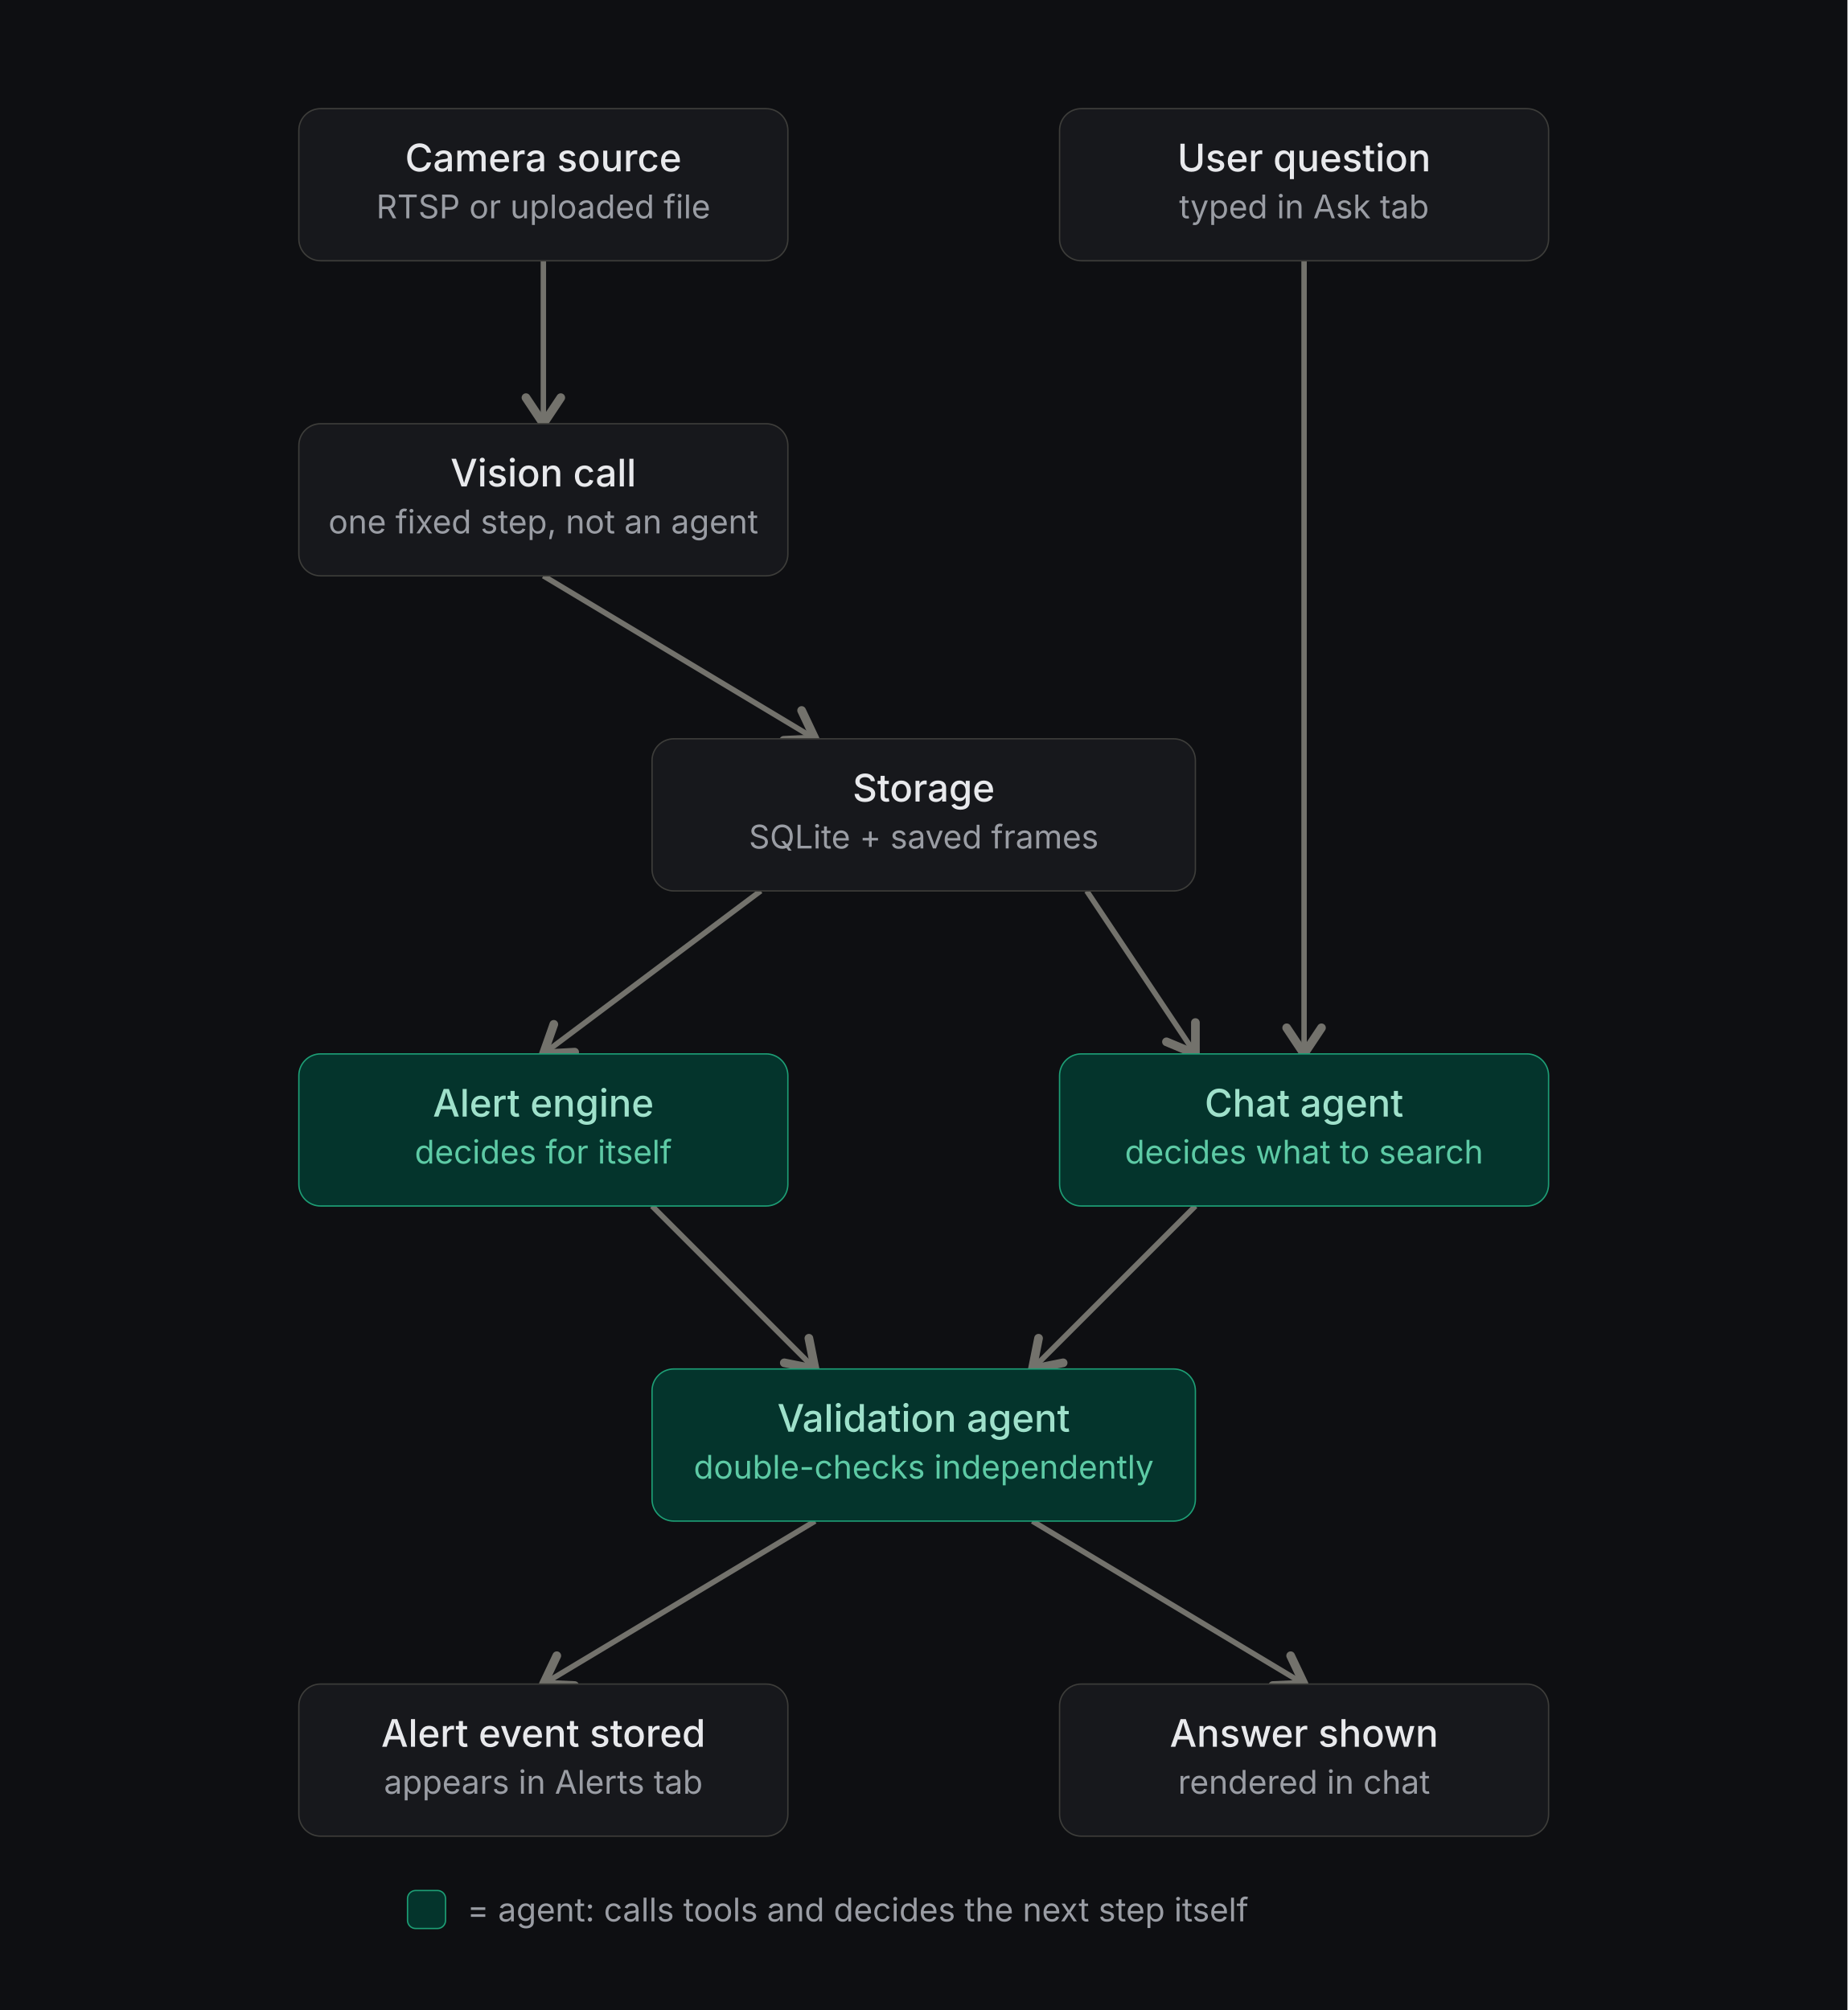
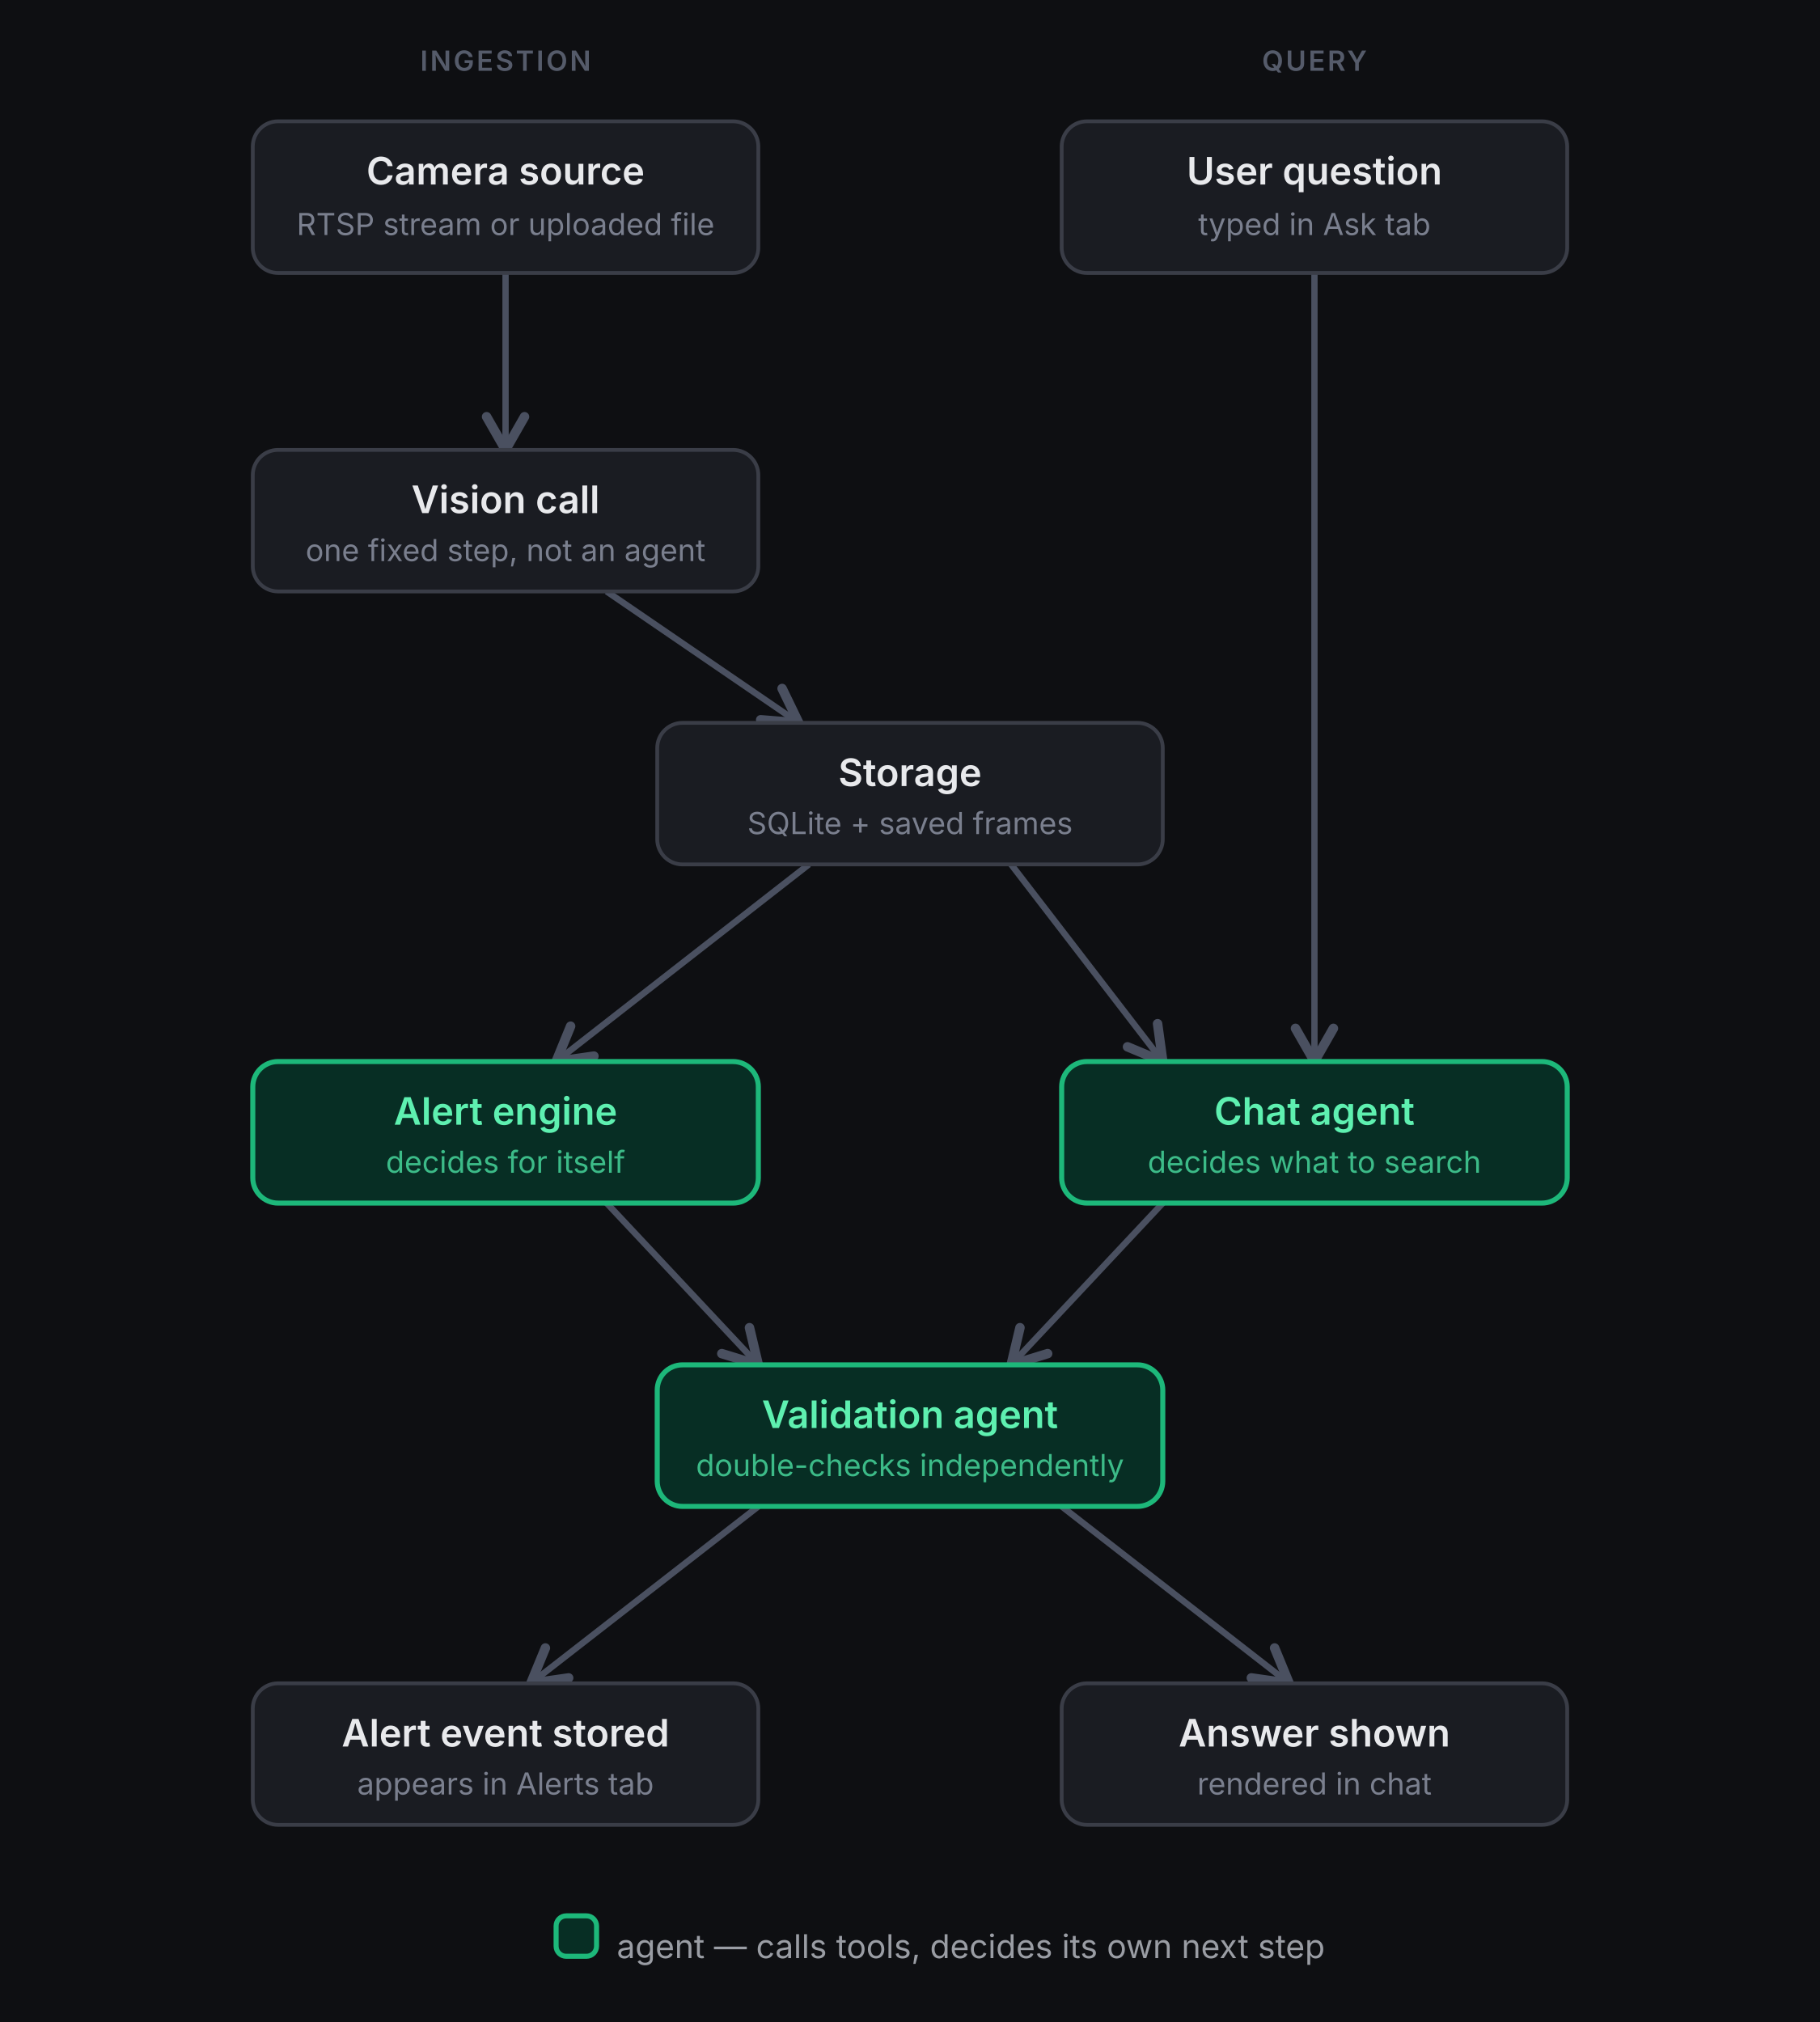
- <svg xmlns="http://www.w3.org/2000/svg" width="680" height="740" viewBox="0 0 680 740" role="img" font-family="-apple-system, BlinkMacSystemFont, 'Segoe UI', sans-serif">
+ <svg xmlns="http://www.w3.org/2000/svg" width="720" height="800" viewBox="0 0 720 800" role="img" font-family="-apple-system, BlinkMacSystemFont, 'Segoe UI', sans-serif">
+   <rect width="720" height="800" fill="#0e0f12" />
+   <text x="200" y="28" text-anchor="middle" font-size="11" fill="#555b6a" letter-spacing="0.08em" font-weight="600">INGESTION</text>
+   <text x="520" y="28" text-anchor="middle" font-size="11" fill="#555b6a" letter-spacing="0.08em" font-weight="600">QUERY</text>
  <defs>
-     <marker id="arrow" viewBox="0 0 10 10" refX="8" refY="5" markerWidth="8" markerHeight="8" orient="auto-start-reverse">
-       <path d="M2 1L8 5L2 9" fill="none" stroke="#73726c" stroke-width="2" stroke-linecap="round" stroke-linejoin="round" />
+     <marker id="arr" viewBox="0 0 12 12" refX="9" refY="6" markerWidth="9" markerHeight="9" orient="auto-start-reverse">
+       <path d="M2 2L9 6L2 10" fill="none" stroke="#4a5060" stroke-width="2" stroke-linecap="round" stroke-linejoin="round" />
    </marker>
  </defs>
-   <rect width="680" height="740" fill="#0e0f12" />
-   <line x1="200" y1="96" x2="200" y2="156" stroke="#73726c" stroke-width="2" fill="none" marker-end="url(#arrow)" />
-   <line x1="480" y1="96" x2="480" y2="388" stroke="#73726c" stroke-width="2" fill="none" marker-end="url(#arrow)" />
-   <line x1="200" y1="212" x2="300" y2="272" stroke="#73726c" stroke-width="2" fill="none" marker-end="url(#arrow)" />
-   <line x1="280" y1="328" x2="200" y2="388" stroke="#73726c" stroke-width="2" fill="none" marker-end="url(#arrow)" />
-   <line x1="400" y1="328" x2="440" y2="388" stroke="#73726c" stroke-width="2" fill="none" marker-end="url(#arrow)" />
-   <line x1="240" y1="444" x2="300" y2="504" stroke="#73726c" stroke-width="2" fill="none" marker-end="url(#arrow)" />
-   <line x1="440" y1="444" x2="380" y2="504" stroke="#73726c" stroke-width="2" fill="none" marker-end="url(#arrow)" />
-   <line x1="300" y1="560" x2="200" y2="620" stroke="#73726c" stroke-width="2" fill="none" marker-end="url(#arrow)" />
-   <line x1="380" y1="560" x2="480" y2="620" stroke="#73726c" stroke-width="2" fill="none" marker-end="url(#arrow)" />
-   <g>
-     <rect x="110" y="40" width="180" height="56" rx="8" fill="#17181c" stroke="#3d3d3a" stroke-width="0.5" />
-     <text x="200" y="58" text-anchor="middle" dominant-baseline="central" font-size="14" font-weight="500" fill="#e8e9ec">Camera source</text>
-     <text x="200" y="76" text-anchor="middle" dominant-baseline="central" font-size="12" fill="#9a9da4">RTSP or uploaded file</text>
-   </g>
-   <g>
-     <rect x="390" y="40" width="180" height="56" rx="8" fill="#17181c" stroke="#3d3d3a" stroke-width="0.5" />
-     <text x="480" y="58" text-anchor="middle" dominant-baseline="central" font-size="14" font-weight="500" fill="#e8e9ec">User question</text>
-     <text x="480" y="76" text-anchor="middle" dominant-baseline="central" font-size="12" fill="#9a9da4">typed in Ask tab</text>
-   </g>
-   <g>
-     <rect x="110" y="156" width="180" height="56" rx="8" fill="#17181c" stroke="#3d3d3a" stroke-width="0.5" />
-     <text x="200" y="174" text-anchor="middle" dominant-baseline="central" font-size="14" font-weight="500" fill="#e8e9ec">Vision call</text>
-     <text x="200" y="192" text-anchor="middle" dominant-baseline="central" font-size="12" fill="#9a9da4">one fixed step, not an agent</text>
-   </g>
-   <g>
-     <rect x="240" y="272" width="200" height="56" rx="8" fill="#17181c" stroke="#3d3d3a" stroke-width="0.5" />
-     <text x="340" y="290" text-anchor="middle" dominant-baseline="central" font-size="14" font-weight="500" fill="#e8e9ec">Storage</text>
-     <text x="340" y="308" text-anchor="middle" dominant-baseline="central" font-size="12" fill="#9a9da4">SQLite + saved frames</text>
-   </g>
-   <g>
-     <rect x="110" y="388" width="180" height="56" rx="8" fill="#04342C" stroke="#1D9E75" stroke-width="0.5" />
-     <text x="200" y="406" text-anchor="middle" dominant-baseline="central" font-size="14" font-weight="500" fill="#9FE1CB">Alert engine</text>
-     <text x="200" y="424" text-anchor="middle" dominant-baseline="central" font-size="12" fill="#5DCAA5">decides for itself</text>
-   </g>
-   <g>
-     <rect x="390" y="388" width="180" height="56" rx="8" fill="#04342C" stroke="#1D9E75" stroke-width="0.5" />
-     <text x="480" y="406" text-anchor="middle" dominant-baseline="central" font-size="14" font-weight="500" fill="#9FE1CB">Chat agent</text>
-     <text x="480" y="424" text-anchor="middle" dominant-baseline="central" font-size="12" fill="#5DCAA5">decides what to search</text>
-   </g>
-   <g>
-     <rect x="240" y="504" width="200" height="56" rx="8" fill="#04342C" stroke="#1D9E75" stroke-width="0.5" />
-     <text x="340" y="522" text-anchor="middle" dominant-baseline="central" font-size="14" font-weight="500" fill="#9FE1CB">Validation agent</text>
-     <text x="340" y="540" text-anchor="middle" dominant-baseline="central" font-size="12" fill="#5DCAA5">double-checks independently</text>
-   </g>
-   <g>
-     <rect x="110" y="620" width="180" height="56" rx="8" fill="#17181c" stroke="#3d3d3a" stroke-width="0.5" />
-     <text x="200" y="638" text-anchor="middle" dominant-baseline="central" font-size="14" font-weight="500" fill="#e8e9ec">Alert event stored</text>
-     <text x="200" y="656" text-anchor="middle" dominant-baseline="central" font-size="12" fill="#9a9da4">appears in Alerts tab</text>
-   </g>
-   <g>
-     <rect x="390" y="620" width="180" height="56" rx="8" fill="#17181c" stroke="#3d3d3a" stroke-width="0.5" />
-     <text x="480" y="638" text-anchor="middle" dominant-baseline="central" font-size="14" font-weight="500" fill="#e8e9ec">Answer shown</text>
-     <text x="480" y="656" text-anchor="middle" dominant-baseline="central" font-size="12" fill="#9a9da4">rendered in chat</text>
-   </g>
-   <rect x="150" y="696" width="14" height="14" rx="3" fill="#04342C" stroke="#1D9E75" stroke-width="0.5" />
-   <text x="172" y="703" dominant-baseline="central" font-size="12" fill="#9a9da4">= agent: calls tools and decides the next step itself</text>
+   <line x1="200" y1="108" x2="200" y2="178" stroke="#4a5060" stroke-width="2.5" marker-end="url(#arr)" />
+   <line x1="240" y1="234" x2="316" y2="286" stroke="#4a5060" stroke-width="2.5" marker-end="url(#arr)" />
+   <line x1="520" y1="108" x2="520" y2="420" stroke="#4a5060" stroke-width="2.5" marker-end="url(#arr)" />
+   <line x1="320" y1="342" x2="220" y2="420" stroke="#4a5060" stroke-width="2.5" marker-end="url(#arr)" />
+   <line x1="400" y1="342" x2="460" y2="420" stroke="#4a5060" stroke-width="2.5" marker-end="url(#arr)" />
+   <line x1="240" y1="476" x2="300" y2="540" stroke="#4a5060" stroke-width="2.5" marker-end="url(#arr)" />
+   <line x1="460" y1="476" x2="400" y2="540" stroke="#4a5060" stroke-width="2.5" marker-end="url(#arr)" />
+   <line x1="300" y1="596" x2="210" y2="666" stroke="#4a5060" stroke-width="2.5" marker-end="url(#arr)" />
+   <line x1="420" y1="596" x2="510" y2="666" stroke="#4a5060" stroke-width="2.5" marker-end="url(#arr)" />
+   <rect x="100" y="48" width="200" height="60" rx="10" fill="#1a1c22" stroke="#3a3d47" stroke-width="1.5" />
+   <text x="200" y="73" text-anchor="middle" font-size="15" font-weight="600" fill="#e8e9ec">Camera source</text>
+   <text x="200" y="93" text-anchor="middle" font-size="12" fill="#7a7f8e">RTSP stream or uploaded file</text>
+   <rect x="420" y="48" width="200" height="60" rx="10" fill="#1a1c22" stroke="#3a3d47" stroke-width="1.5" />
+   <text x="520" y="73" text-anchor="middle" font-size="15" font-weight="600" fill="#e8e9ec">User question</text>
+   <text x="520" y="93" text-anchor="middle" font-size="12" fill="#7a7f8e">typed in Ask tab</text>
+   <rect x="100" y="178" width="200" height="56" rx="10" fill="#1a1c22" stroke="#3a3d47" stroke-width="1.5" />
+   <text x="200" y="203" text-anchor="middle" font-size="15" font-weight="600" fill="#e8e9ec">Vision call</text>
+   <text x="200" y="222" text-anchor="middle" font-size="12" fill="#7a7f8e">one fixed step, not an agent</text>
+   <rect x="260" y="286" width="200" height="56" rx="10" fill="#1a1c22" stroke="#3a3d47" stroke-width="1.5" />
+   <text x="360" y="311" text-anchor="middle" font-size="15" font-weight="600" fill="#e8e9ec">Storage</text>
+   <text x="360" y="330" text-anchor="middle" font-size="12" fill="#7a7f8e">SQLite + saved frames</text>
+   <rect x="100" y="420" width="200" height="56" rx="10" fill="#072e24" stroke="#1db87a" stroke-width="2" />
+   <text x="200" y="445" text-anchor="middle" font-size="15" font-weight="600" fill="#5ef0b0">Alert engine</text>
+   <text x="200" y="464" text-anchor="middle" font-size="12" fill="#3cbb88">decides for itself</text>
+   <rect x="420" y="420" width="200" height="56" rx="10" fill="#072e24" stroke="#1db87a" stroke-width="2" />
+   <text x="520" y="445" text-anchor="middle" font-size="15" font-weight="600" fill="#5ef0b0">Chat agent</text>
+   <text x="520" y="464" text-anchor="middle" font-size="12" fill="#3cbb88">decides what to search</text>
+   <rect x="260" y="540" width="200" height="56" rx="10" fill="#072e24" stroke="#1db87a" stroke-width="2" />
+   <text x="360" y="565" text-anchor="middle" font-size="15" font-weight="600" fill="#5ef0b0">Validation agent</text>
+   <text x="360" y="584" text-anchor="middle" font-size="12" fill="#3cbb88">double-checks independently</text>
+   <rect x="100" y="666" width="200" height="56" rx="10" fill="#1a1c22" stroke="#3a3d47" stroke-width="1.5" />
+   <text x="200" y="691" text-anchor="middle" font-size="15" font-weight="600" fill="#e8e9ec">Alert event stored</text>
+   <text x="200" y="710" text-anchor="middle" font-size="12" fill="#7a7f8e">appears in Alerts tab</text>
+   <rect x="420" y="666" width="200" height="56" rx="10" fill="#1a1c22" stroke="#3a3d47" stroke-width="1.5" />
+   <text x="520" y="691" text-anchor="middle" font-size="15" font-weight="600" fill="#e8e9ec">Answer shown</text>
+   <text x="520" y="710" text-anchor="middle" font-size="12" fill="#7a7f8e">rendered in chat</text>
+   <rect x="220" y="758" width="16" height="16" rx="4" fill="#072e24" stroke="#1db87a" stroke-width="2" />
+   <text x="244" y="770" dominant-baseline="central" font-size="13" fill="#9a9da4">agent — calls tools, decides its own next step</text>
</svg>
